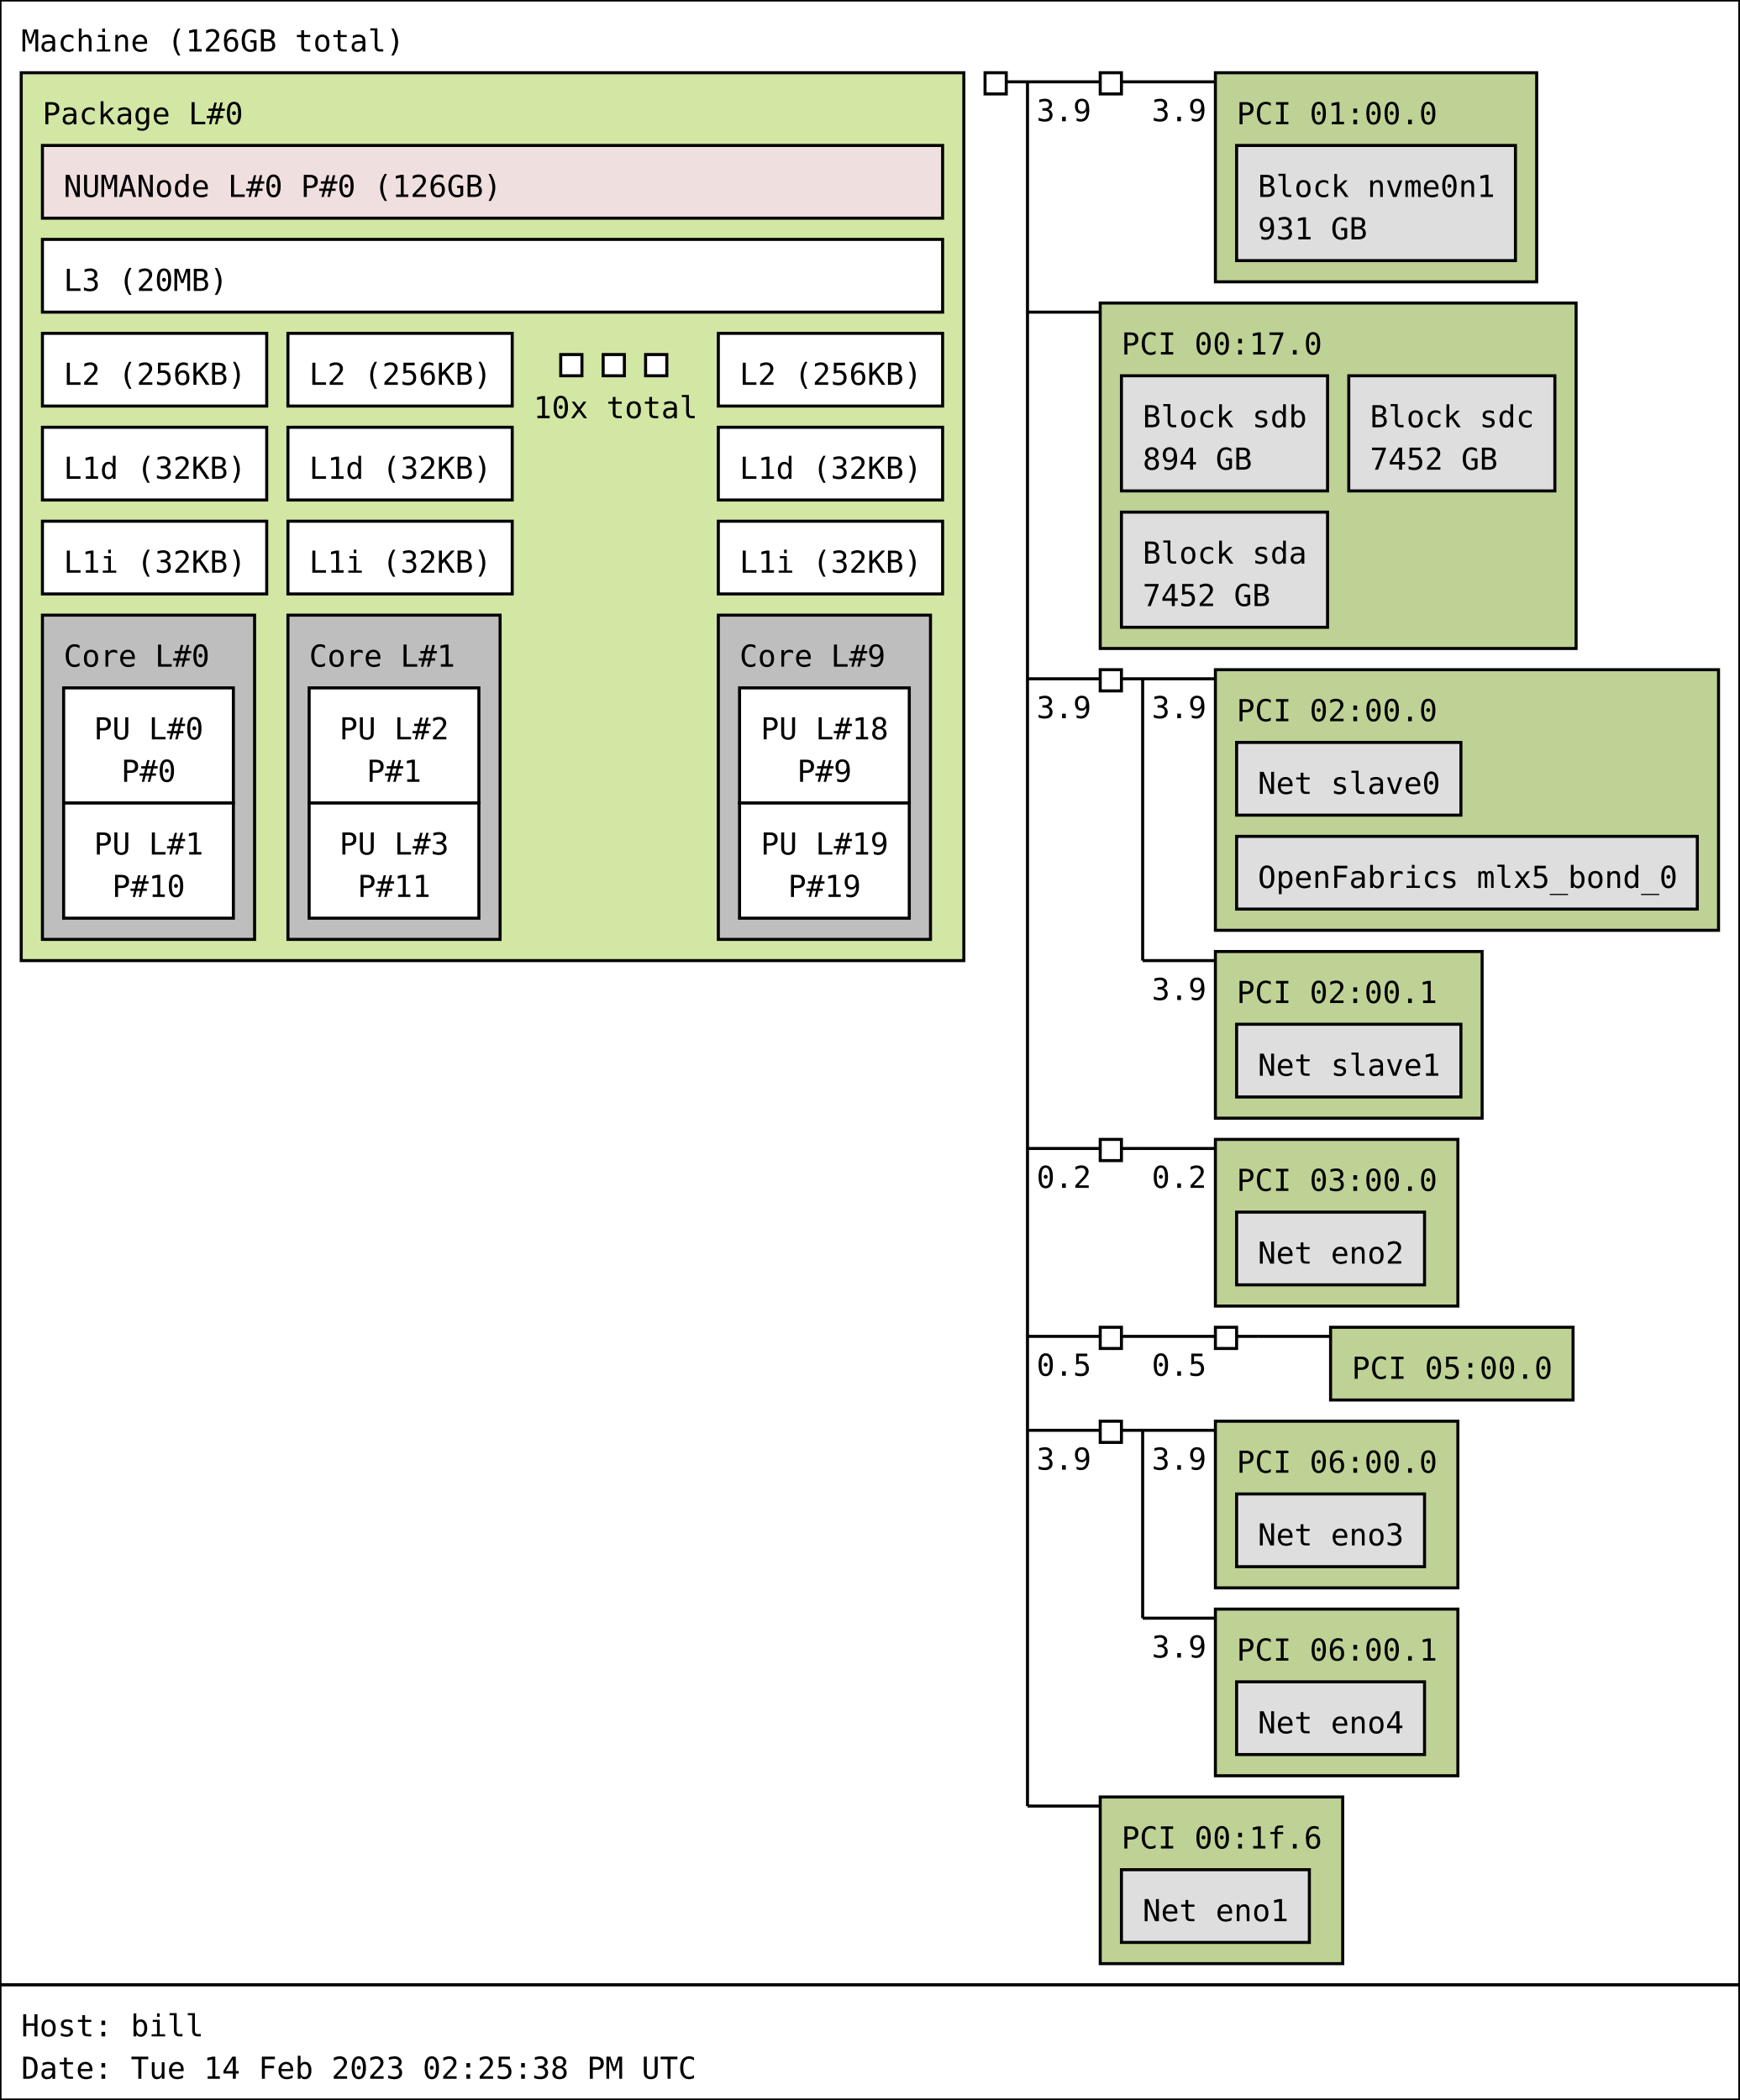
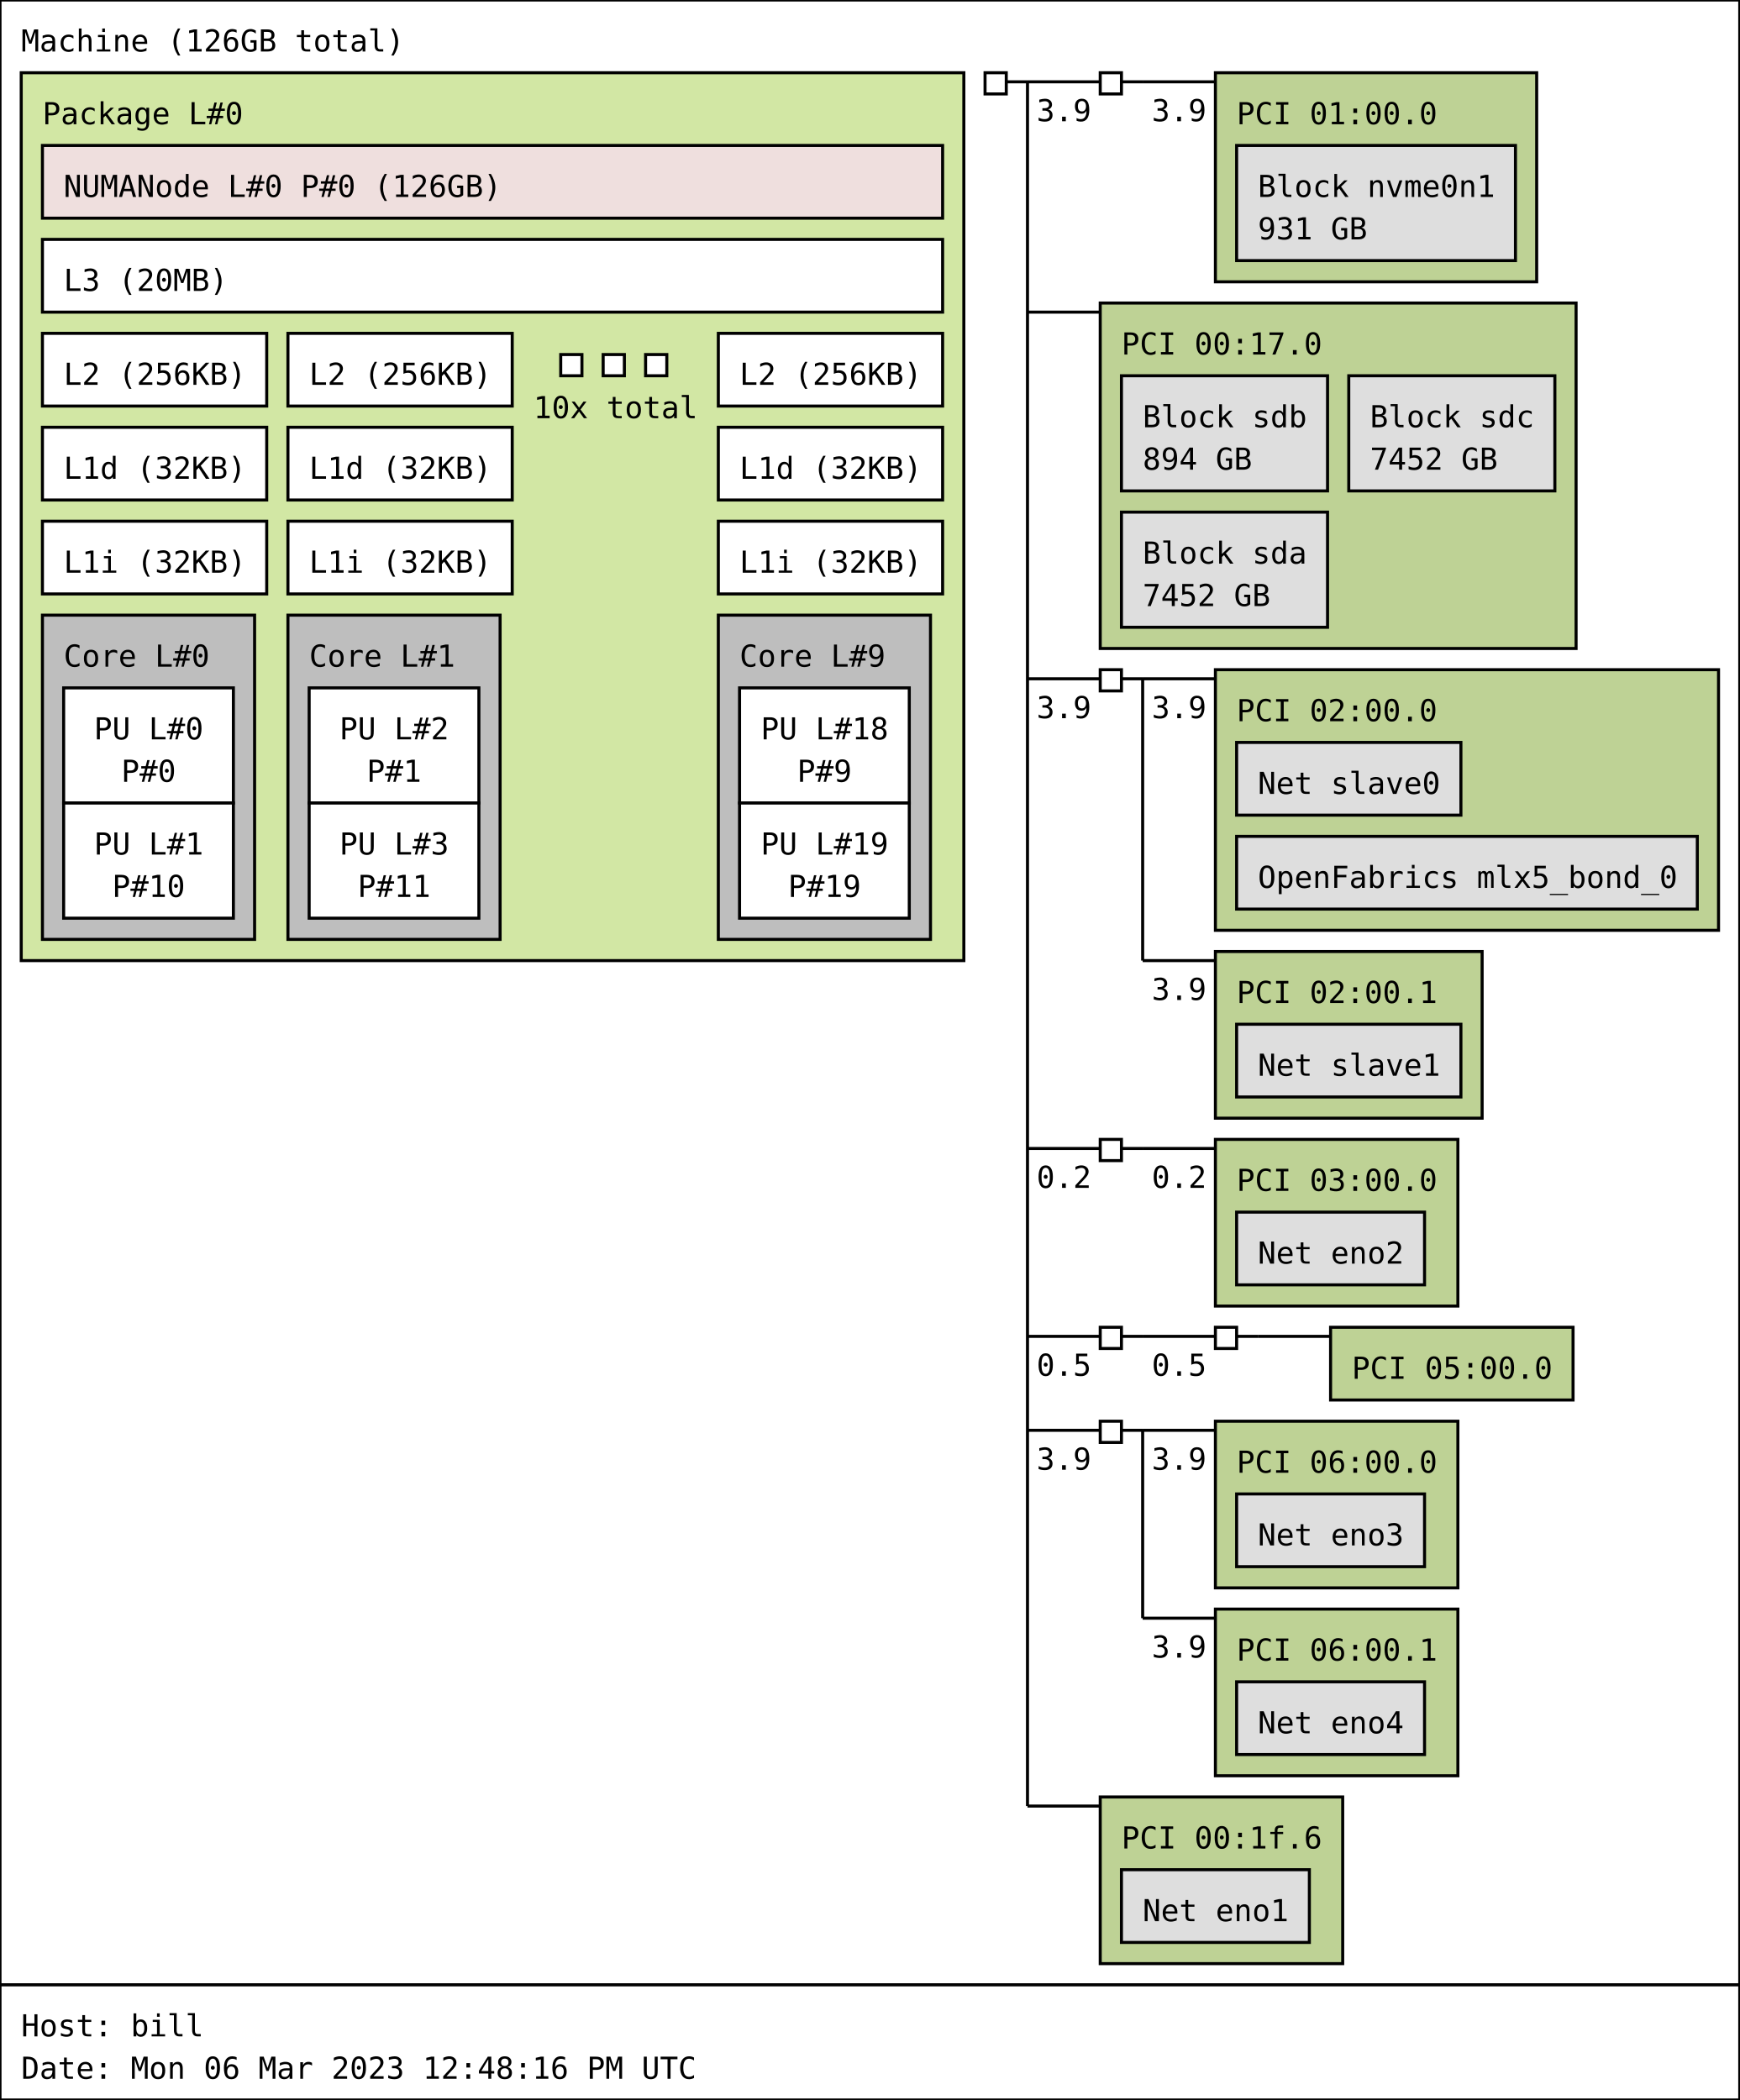
<svg xmlns="http://www.w3.org/2000/svg" width="574px" height="693px" viewBox="0 0 574px 693px" version="1.1">
  <rect id="Machine_0_rect" class="Machine" x="0" y="0" width="574" height="655" fill="rgb(255,255,255)" stroke="rgb(0,0,0)" stroke-width="1" />
  <text id="Machine_0_text" class="Machine" font-family="Monospace" x="7" y="17" fill="rgb(0,0,0)" font-size="10px">Machine (126GB total)</text>
  <rect id="Package_0_rect" class="Package" x="7" y="24" width="311" height="293" fill="rgb(210,231,164)" stroke="rgb(0,0,0)" stroke-width="1" />
  <text id="Package_0_text" class="Package" font-family="Monospace" x="14" y="41" fill="rgb(0,0,0)" font-size="10px">Package L#0</text>
  <rect id="L3_0_rect" class="L3" x="14" y="79" width="297" height="24" fill="rgb(255,255,255)" stroke="rgb(0,0,0)" stroke-width="1" />
  <text id="L3_0_text" class="L3" font-family="Monospace" x="21" y="96" fill="rgb(0,0,0)" font-size="10px">L3 (20MB)</text>
  <rect id="L2_0_rect" class="L2" x="14" y="110" width="74" height="24" fill="rgb(255,255,255)" stroke="rgb(0,0,0)" stroke-width="1" />
  <text id="L2_0_text" class="L2" font-family="Monospace" x="21" y="127" fill="rgb(0,0,0)" font-size="10px">L2 (256KB)</text>
  <rect id="L1d_0_rect" class="L1d" x="14" y="141" width="74" height="24" fill="rgb(255,255,255)" stroke="rgb(0,0,0)" stroke-width="1" />
  <text id="L1d_0_text" class="L1d" font-family="Monospace" x="21" y="158" fill="rgb(0,0,0)" font-size="10px">L1d (32KB)</text>
  <rect id="L1i_0_rect" class="L1i" x="14" y="172" width="74" height="24" fill="rgb(255,255,255)" stroke="rgb(0,0,0)" stroke-width="1" />
  <text id="L1i_0_text" class="L1i" font-family="Monospace" x="21" y="189" fill="rgb(0,0,0)" font-size="10px">L1i (32KB)</text>
  <rect id="Core_0_rect" class="Core" x="14" y="203" width="70" height="107" fill="rgb(190,190,190)" stroke="rgb(0,0,0)" stroke-width="1" />
  <text id="Core_0_text" class="Core" font-family="Monospace" x="21" y="220" fill="rgb(0,0,0)" font-size="10px">Core L#0</text>
  <rect id="PU_0_rect" class="PU" x="21" y="227" width="56" height="38" fill="rgb(255,255,255)" stroke="rgb(0,0,0)" stroke-width="1" />
  <text id="PU_0_text" class="PU" font-family="Monospace" x="31" y="244" fill="rgb(0,0,0)" font-size="10px">PU L#0</text>
  <text id="PU_0_text_1" class="PU" font-family="Monospace" x="40" y="258" fill="rgb(0,0,0)" font-size="10px">P#0</text>
  <rect id="PU_1_rect" class="PU" x="21" y="265" width="56" height="38" fill="rgb(255,255,255)" stroke="rgb(0,0,0)" stroke-width="1" />
  <text id="PU_1_text" class="PU" font-family="Monospace" x="31" y="282" fill="rgb(0,0,0)" font-size="10px">PU L#1</text>
  <text id="PU_1_text_1" class="PU" font-family="Monospace" x="37" y="296" fill="rgb(0,0,0)" font-size="10px">P#10</text>
  <rect id="L2_1_rect" class="L2" x="95" y="110" width="74" height="24" fill="rgb(255,255,255)" stroke="rgb(0,0,0)" stroke-width="1" />
  <text id="L2_1_text" class="L2" font-family="Monospace" x="102" y="127" fill="rgb(0,0,0)" font-size="10px">L2 (256KB)</text>
  <rect id="L1d_1_rect" class="L1d" x="95" y="141" width="74" height="24" fill="rgb(255,255,255)" stroke="rgb(0,0,0)" stroke-width="1" />
  <text id="L1d_1_text" class="L1d" font-family="Monospace" x="102" y="158" fill="rgb(0,0,0)" font-size="10px">L1d (32KB)</text>
  <rect id="L1i_1_rect" class="L1i" x="95" y="172" width="74" height="24" fill="rgb(255,255,255)" stroke="rgb(0,0,0)" stroke-width="1" />
  <text id="L1i_1_text" class="L1i" font-family="Monospace" x="102" y="189" fill="rgb(0,0,0)" font-size="10px">L1i (32KB)</text>
  <rect id="Core_1_rect" class="Core" x="95" y="203" width="70" height="107" fill="rgb(190,190,190)" stroke="rgb(0,0,0)" stroke-width="1" />
  <text id="Core_1_text" class="Core" font-family="Monospace" x="102" y="220" fill="rgb(0,0,0)" font-size="10px">Core L#1</text>
  <rect id="PU_2_rect" class="PU" x="102" y="227" width="56" height="38" fill="rgb(255,255,255)" stroke="rgb(0,0,0)" stroke-width="1" />
  <text id="PU_2_text" class="PU" font-family="Monospace" x="112" y="244" fill="rgb(0,0,0)" font-size="10px">PU L#2</text>
  <text id="PU_2_text_1" class="PU" font-family="Monospace" x="121" y="258" fill="rgb(0,0,0)" font-size="10px">P#1</text>
  <rect id="PU_3_rect" class="PU" x="102" y="265" width="56" height="38" fill="rgb(255,255,255)" stroke="rgb(0,0,0)" stroke-width="1" />
  <text id="PU_3_text" class="PU" font-family="Monospace" x="112" y="282" fill="rgb(0,0,0)" font-size="10px">PU L#3</text>
  <text id="PU_3_text_1" class="PU" font-family="Monospace" x="118" y="296" fill="rgb(0,0,0)" font-size="10px">P#11</text>
  <rect id="L2_2_rect" class="L2" x="185" y="117" width="7" height="7" fill="rgb(255,255,255)" stroke="rgb(0,0,0)" stroke-width="1" />
  <rect id="L2_2_rect" class="L2" x="199" y="117" width="7" height="7" fill="rgb(255,255,255)" stroke="rgb(0,0,0)" stroke-width="1" />
  <rect id="L2_2_rect" class="L2" x="213" y="117" width="7" height="7" fill="rgb(255,255,255)" stroke="rgb(0,0,0)" stroke-width="1" />
  <text id="L2_2_text" class="L2" font-family="Monospace" x="176" y="138" fill="rgb(0,0,0)" font-size="10px">10x total</text>
  <rect id="L2_9_rect" class="L2" x="237" y="110" width="74" height="24" fill="rgb(255,255,255)" stroke="rgb(0,0,0)" stroke-width="1" />
  <text id="L2_9_text" class="L2" font-family="Monospace" x="244" y="127" fill="rgb(0,0,0)" font-size="10px">L2 (256KB)</text>
  <rect id="L1d_9_rect" class="L1d" x="237" y="141" width="74" height="24" fill="rgb(255,255,255)" stroke="rgb(0,0,0)" stroke-width="1" />
  <text id="L1d_9_text" class="L1d" font-family="Monospace" x="244" y="158" fill="rgb(0,0,0)" font-size="10px">L1d (32KB)</text>
  <rect id="L1i_9_rect" class="L1i" x="237" y="172" width="74" height="24" fill="rgb(255,255,255)" stroke="rgb(0,0,0)" stroke-width="1" />
  <text id="L1i_9_text" class="L1i" font-family="Monospace" x="244" y="189" fill="rgb(0,0,0)" font-size="10px">L1i (32KB)</text>
  <rect id="Core_9_rect" class="Core" x="237" y="203" width="70" height="107" fill="rgb(190,190,190)" stroke="rgb(0,0,0)" stroke-width="1" />
  <text id="Core_9_text" class="Core" font-family="Monospace" x="244" y="220" fill="rgb(0,0,0)" font-size="10px">Core L#9</text>
  <rect id="PU_18_rect" class="PU" x="244" y="227" width="56" height="38" fill="rgb(255,255,255)" stroke="rgb(0,0,0)" stroke-width="1" />
  <text id="PU_18_text" class="PU" font-family="Monospace" x="251" y="244" fill="rgb(0,0,0)" font-size="10px">PU L#18</text>
  <text id="PU_18_text_1" class="PU" font-family="Monospace" x="263" y="258" fill="rgb(0,0,0)" font-size="10px">P#9</text>
  <rect id="PU_19_rect" class="PU" x="244" y="265" width="56" height="38" fill="rgb(255,255,255)" stroke="rgb(0,0,0)" stroke-width="1" />
  <text id="PU_19_text" class="PU" font-family="Monospace" x="251" y="282" fill="rgb(0,0,0)" font-size="10px">PU L#19</text>
  <text id="PU_19_text_1" class="PU" font-family="Monospace" x="260" y="296" fill="rgb(0,0,0)" font-size="10px">P#19</text>
  <rect id="NUMANode_0_rect" class="NUMANode" x="14" y="48" width="297" height="24" fill="rgb(239,223,222)" stroke="rgb(0,0,0)" stroke-width="1" />
  <text id="NUMANode_0_text" class="NUMANode" font-family="Monospace" x="21" y="65" fill="rgb(0,0,0)" font-size="10px">NUMANode L#0 P#0 (126GB)</text>
  <rect id="HostBridge_0_rect" class="HostBridge" x="325" y="24" width="7" height="7" fill="rgb(255,255,255)" stroke="rgb(0,0,0)" stroke-width="1" />
  <line id="HostBridge_0_line" class="HostBridge" x1="332" y1="27" x2="339" y2="27" stroke="rgb(0,0,0)" stroke-width="1" />
  <line id="HostBridge_0_line_2" class="HostBridge" x1="339" y1="27" x2="363" y2="27" stroke="rgb(0,0,0)" stroke-width="1" />
  <text id="HostBridge_0_text_2" class="HostBridge" font-family="Monospace" x="342" y="40" fill="rgb(0,0,0)" font-size="10px">3.9</text>
  <line id="HostBridge_0_line_3" class="HostBridge" x1="339" y1="103" x2="363" y2="103" stroke="rgb(0,0,0)" stroke-width="1" />
  <line id="HostBridge_0_line_4" class="HostBridge" x1="339" y1="224" x2="363" y2="224" stroke="rgb(0,0,0)" stroke-width="1" />
  <text id="HostBridge_0_text_4" class="HostBridge" font-family="Monospace" x="342" y="237" fill="rgb(0,0,0)" font-size="10px">3.9</text>
  <line id="HostBridge_0_line_5" class="HostBridge" x1="339" y1="379" x2="363" y2="379" stroke="rgb(0,0,0)" stroke-width="1" />
  <text id="HostBridge_0_text_5" class="HostBridge" font-family="Monospace" x="342" y="392" fill="rgb(0,0,0)" font-size="10px">0.2</text>
  <line id="HostBridge_0_line_6" class="HostBridge" x1="339" y1="441" x2="363" y2="441" stroke="rgb(0,0,0)" stroke-width="1" />
  <text id="HostBridge_0_text_6" class="HostBridge" font-family="Monospace" x="342" y="454" fill="rgb(0,0,0)" font-size="10px">0.5</text>
  <line id="HostBridge_0_line_7" class="HostBridge" x1="339" y1="472" x2="363" y2="472" stroke="rgb(0,0,0)" stroke-width="1" />
  <text id="HostBridge_0_text_7" class="HostBridge" font-family="Monospace" x="342" y="485" fill="rgb(0,0,0)" font-size="10px">3.9</text>
  <line id="HostBridge_0_line_8" class="HostBridge" x1="339" y1="596" x2="363" y2="596" stroke="rgb(0,0,0)" stroke-width="1" />
  <line id="HostBridge_0_line_1" class="HostBridge" x1="339" y1="27" x2="339" y2="596" stroke="rgb(0,0,0)" stroke-width="1" />
  <rect id="PCIBridge_1_rect" class="PCIBridge" x="363" y="24" width="7" height="7" fill="rgb(255,255,255)" stroke="rgb(0,0,0)" stroke-width="1" />
  <line id="PCIBridge_1_line" class="PCIBridge" x1="370" y1="27" x2="377" y2="27" stroke="rgb(0,0,0)" stroke-width="1" />
  <line id="PCIBridge_1_line_2" class="PCIBridge" x1="377" y1="27" x2="401" y2="27" stroke="rgb(0,0,0)" stroke-width="1" />
  <text id="PCIBridge_1_text_2" class="PCIBridge" font-family="Monospace" x="380" y="40" fill="rgb(0,0,0)" font-size="10px">3.9</text>
  <line id="PCIBridge_1_line_1" class="PCIBridge" x1="377" y1="27" x2="377" y2="27" stroke="rgb(0,0,0)" stroke-width="1" />
  <rect id="PCI_0_rect" class="PCI" x="401" y="24" width="106" height="69" fill="rgb(190,210,149)" stroke="rgb(0,0,0)" stroke-width="1" />
  <text id="PCI_0_text" class="PCI" font-family="Monospace" x="408" y="41" fill="rgb(0,0,0)" font-size="10px">PCI 01:00.0</text>
  <rect id="Block_0_rect" class="Block" x="408" y="48" width="92" height="38" fill="rgb(222,222,222)" stroke="rgb(0,0,0)" stroke-width="1" />
  <text id="Block_0_text" class="Block" font-family="Monospace" x="415" y="65" fill="rgb(0,0,0)" font-size="10px">Block nvme0n1</text>
  <text id="Block_0_text_1" class="Block" font-family="Monospace" x="415" y="79" fill="rgb(0,0,0)" font-size="10px">931 GB</text>
  <rect id="PCI_1_rect" class="PCI" x="363" y="100" width="157" height="114" fill="rgb(190,210,149)" stroke="rgb(0,0,0)" stroke-width="1" />
  <text id="PCI_1_text" class="PCI" font-family="Monospace" x="370" y="117" fill="rgb(0,0,0)" font-size="10px">PCI 00:17.0</text>
  <rect id="Block_1_rect" class="Block" x="370" y="124" width="68" height="38" fill="rgb(222,222,222)" stroke="rgb(0,0,0)" stroke-width="1" />
  <text id="Block_1_text" class="Block" font-family="Monospace" x="377" y="141" fill="rgb(0,0,0)" font-size="10px">Block sdb</text>
  <text id="Block_1_text_1" class="Block" font-family="Monospace" x="377" y="155" fill="rgb(0,0,0)" font-size="10px">894 GB</text>
  <rect id="Block_2_rect" class="Block" x="445" y="124" width="68" height="38" fill="rgb(222,222,222)" stroke="rgb(0,0,0)" stroke-width="1" />
  <text id="Block_2_text" class="Block" font-family="Monospace" x="452" y="141" fill="rgb(0,0,0)" font-size="10px">Block sdc</text>
  <text id="Block_2_text_1" class="Block" font-family="Monospace" x="452" y="155" fill="rgb(0,0,0)" font-size="10px">7452 GB</text>
  <rect id="Block_3_rect" class="Block" x="370" y="169" width="68" height="38" fill="rgb(222,222,222)" stroke="rgb(0,0,0)" stroke-width="1" />
  <text id="Block_3_text" class="Block" font-family="Monospace" x="377" y="186" fill="rgb(0,0,0)" font-size="10px">Block sda</text>
  <text id="Block_3_text_1" class="Block" font-family="Monospace" x="377" y="200" fill="rgb(0,0,0)" font-size="10px">7452 GB</text>
  <rect id="PCIBridge_2_rect" class="PCIBridge" x="363" y="221" width="7" height="7" fill="rgb(255,255,255)" stroke="rgb(0,0,0)" stroke-width="1" />
  <line id="PCIBridge_2_line" class="PCIBridge" x1="370" y1="224" x2="377" y2="224" stroke="rgb(0,0,0)" stroke-width="1" />
  <line id="PCIBridge_2_line_2" class="PCIBridge" x1="377" y1="224" x2="401" y2="224" stroke="rgb(0,0,0)" stroke-width="1" />
  <text id="PCIBridge_2_text_2" class="PCIBridge" font-family="Monospace" x="380" y="237" fill="rgb(0,0,0)" font-size="10px">3.9</text>
  <line id="PCIBridge_2_line_3" class="PCIBridge" x1="377" y1="317" x2="401" y2="317" stroke="rgb(0,0,0)" stroke-width="1" />
  <text id="PCIBridge_2_text_3" class="PCIBridge" font-family="Monospace" x="380" y="330" fill="rgb(0,0,0)" font-size="10px">3.9</text>
  <line id="PCIBridge_2_line_1" class="PCIBridge" x1="377" y1="224" x2="377" y2="317" stroke="rgb(0,0,0)" stroke-width="1" />
  <rect id="PCI_2_rect" class="PCI" x="401" y="221" width="166" height="86" fill="rgb(190,210,149)" stroke="rgb(0,0,0)" stroke-width="1" />
  <text id="PCI_2_text" class="PCI" font-family="Monospace" x="408" y="238" fill="rgb(0,0,0)" font-size="10px">PCI 02:00.0</text>
  <rect id="Net_4_rect" class="Net" x="408" y="245" width="74" height="24" fill="rgb(222,222,222)" stroke="rgb(0,0,0)" stroke-width="1" />
  <text id="Net_4_text" class="Net" font-family="Monospace" x="415" y="262" fill="rgb(0,0,0)" font-size="10px">Net slave0</text>
  <rect id="OpenFabrics_5_rect" class="OpenFabrics" x="408" y="276" width="152" height="24" fill="rgb(222,222,222)" stroke="rgb(0,0,0)" stroke-width="1" />
  <text id="OpenFabrics_5_text" class="OpenFabrics" font-family="Monospace" x="415" y="293" fill="rgb(0,0,0)" font-size="10px">OpenFabrics mlx5_bond_0</text>
  <rect id="PCI_3_rect" class="PCI" x="401" y="314" width="88" height="55" fill="rgb(190,210,149)" stroke="rgb(0,0,0)" stroke-width="1" />
  <text id="PCI_3_text" class="PCI" font-family="Monospace" x="408" y="331" fill="rgb(0,0,0)" font-size="10px">PCI 02:00.1</text>
  <rect id="Net_6_rect" class="Net" x="408" y="338" width="74" height="24" fill="rgb(222,222,222)" stroke="rgb(0,0,0)" stroke-width="1" />
  <text id="Net_6_text" class="Net" font-family="Monospace" x="415" y="355" fill="rgb(0,0,0)" font-size="10px">Net slave1</text>
  <rect id="PCIBridge_3_rect" class="PCIBridge" x="363" y="376" width="7" height="7" fill="rgb(255,255,255)" stroke="rgb(0,0,0)" stroke-width="1" />
  <line id="PCIBridge_3_line" class="PCIBridge" x1="370" y1="379" x2="377" y2="379" stroke="rgb(0,0,0)" stroke-width="1" />
  <line id="PCIBridge_3_line_2" class="PCIBridge" x1="377" y1="379" x2="401" y2="379" stroke="rgb(0,0,0)" stroke-width="1" />
  <text id="PCIBridge_3_text_2" class="PCIBridge" font-family="Monospace" x="380" y="392" fill="rgb(0,0,0)" font-size="10px">0.2</text>
  <line id="PCIBridge_3_line_1" class="PCIBridge" x1="377" y1="379" x2="377" y2="379" stroke="rgb(0,0,0)" stroke-width="1" />
  <rect id="PCI_4_rect" class="PCI" x="401" y="376" width="80" height="55" fill="rgb(190,210,149)" stroke="rgb(0,0,0)" stroke-width="1" />
  <text id="PCI_4_text" class="PCI" font-family="Monospace" x="408" y="393" fill="rgb(0,0,0)" font-size="10px">PCI 03:00.0</text>
  <rect id="Net_7_rect" class="Net" x="408" y="400" width="62" height="24" fill="rgb(222,222,222)" stroke="rgb(0,0,0)" stroke-width="1" />
  <text id="Net_7_text" class="Net" font-family="Monospace" x="415" y="417" fill="rgb(0,0,0)" font-size="10px">Net eno2</text>
  <rect id="PCIBridge_4_rect" class="PCIBridge" x="363" y="438" width="7" height="7" fill="rgb(255,255,255)" stroke="rgb(0,0,0)" stroke-width="1" />
  <line id="PCIBridge_4_line" class="PCIBridge" x1="370" y1="441" x2="377" y2="441" stroke="rgb(0,0,0)" stroke-width="1" />
  <line id="PCIBridge_4_line_2" class="PCIBridge" x1="377" y1="441" x2="401" y2="441" stroke="rgb(0,0,0)" stroke-width="1" />
  <text id="PCIBridge_4_text_2" class="PCIBridge" font-family="Monospace" x="380" y="454" fill="rgb(0,0,0)" font-size="10px">0.5</text>
  <line id="PCIBridge_4_line_1" class="PCIBridge" x1="377" y1="441" x2="377" y2="441" stroke="rgb(0,0,0)" stroke-width="1" />
  <rect id="PCIBridge_5_rect" class="PCIBridge" x="401" y="438" width="7" height="7" fill="rgb(255,255,255)" stroke="rgb(0,0,0)" stroke-width="1" />
  <line id="PCIBridge_5_line" class="PCIBridge" x1="408" y1="441" x2="415" y2="441" stroke="rgb(0,0,0)" stroke-width="1" />
  <line id="PCIBridge_5_line_2" class="PCIBridge" x1="415" y1="441" x2="439" y2="441" stroke="rgb(0,0,0)" stroke-width="1" />
  <line id="PCIBridge_5_line_1" class="PCIBridge" x1="415" y1="441" x2="415" y2="441" stroke="rgb(0,0,0)" stroke-width="1" />
  <rect id="PCI_5_rect" class="PCI" x="439" y="438" width="80" height="24" fill="rgb(190,210,149)" stroke="rgb(0,0,0)" stroke-width="1" />
  <text id="PCI_5_text" class="PCI" font-family="Monospace" x="446" y="455" fill="rgb(0,0,0)" font-size="10px">PCI 05:00.0</text>
  <rect id="PCIBridge_6_rect" class="PCIBridge" x="363" y="469" width="7" height="7" fill="rgb(255,255,255)" stroke="rgb(0,0,0)" stroke-width="1" />
  <line id="PCIBridge_6_line" class="PCIBridge" x1="370" y1="472" x2="377" y2="472" stroke="rgb(0,0,0)" stroke-width="1" />
  <line id="PCIBridge_6_line_2" class="PCIBridge" x1="377" y1="472" x2="401" y2="472" stroke="rgb(0,0,0)" stroke-width="1" />
  <text id="PCIBridge_6_text_2" class="PCIBridge" font-family="Monospace" x="380" y="485" fill="rgb(0,0,0)" font-size="10px">3.9</text>
  <line id="PCIBridge_6_line_3" class="PCIBridge" x1="377" y1="534" x2="401" y2="534" stroke="rgb(0,0,0)" stroke-width="1" />
  <text id="PCIBridge_6_text_3" class="PCIBridge" font-family="Monospace" x="380" y="547" fill="rgb(0,0,0)" font-size="10px">3.9</text>
  <line id="PCIBridge_6_line_1" class="PCIBridge" x1="377" y1="472" x2="377" y2="534" stroke="rgb(0,0,0)" stroke-width="1" />
  <rect id="PCI_6_rect" class="PCI" x="401" y="469" width="80" height="55" fill="rgb(190,210,149)" stroke="rgb(0,0,0)" stroke-width="1" />
  <text id="PCI_6_text" class="PCI" font-family="Monospace" x="408" y="486" fill="rgb(0,0,0)" font-size="10px">PCI 06:00.0</text>
  <rect id="Net_8_rect" class="Net" x="408" y="493" width="62" height="24" fill="rgb(222,222,222)" stroke="rgb(0,0,0)" stroke-width="1" />
  <text id="Net_8_text" class="Net" font-family="Monospace" x="415" y="510" fill="rgb(0,0,0)" font-size="10px">Net eno3</text>
  <rect id="PCI_7_rect" class="PCI" x="401" y="531" width="80" height="55" fill="rgb(190,210,149)" stroke="rgb(0,0,0)" stroke-width="1" />
  <text id="PCI_7_text" class="PCI" font-family="Monospace" x="408" y="548" fill="rgb(0,0,0)" font-size="10px">PCI 06:00.1</text>
  <rect id="Net_9_rect" class="Net" x="408" y="555" width="62" height="24" fill="rgb(222,222,222)" stroke="rgb(0,0,0)" stroke-width="1" />
  <text id="Net_9_text" class="Net" font-family="Monospace" x="415" y="572" fill="rgb(0,0,0)" font-size="10px">Net eno4</text>
  <rect id="PCI_8_rect" class="PCI" x="363" y="593" width="80" height="55" fill="rgb(190,210,149)" stroke="rgb(0,0,0)" stroke-width="1" />
  <text id="PCI_8_text" class="PCI" font-family="Monospace" x="370" y="610" fill="rgb(0,0,0)" font-size="10px">PCI 00:1f.6</text>
  <rect id="Net_10_rect" class="Net" x="370" y="617" width="62" height="24" fill="rgb(222,222,222)" stroke="rgb(0,0,0)" stroke-width="1" />
  <text id="Net_10_text" class="Net" font-family="Monospace" x="377" y="634" fill="rgb(0,0,0)" font-size="10px">Net eno1</text>
  <rect id="anon_rect" x="0" y="655" width="574" height="38" fill="rgb(255,255,255)" stroke="rgb(0,0,0)" stroke-width="1" />
  <text id="anon_text" font-family="Monospace" x="7" y="672" fill="rgb(0,0,0)" font-size="10px">Host: bill</text>
-   <text id="anon_text_1" font-family="Monospace" x="7" y="686" fill="rgb(0,0,0)" font-size="10px">Date: Tue 14 Feb 2023 02:25:38 PM UTC</text>
+   <text id="anon_text_1" font-family="Monospace" x="7" y="686" fill="rgb(0,0,0)" font-size="10px">Date: Mon 06 Mar 2023 12:48:16 PM UTC</text>
</svg>
